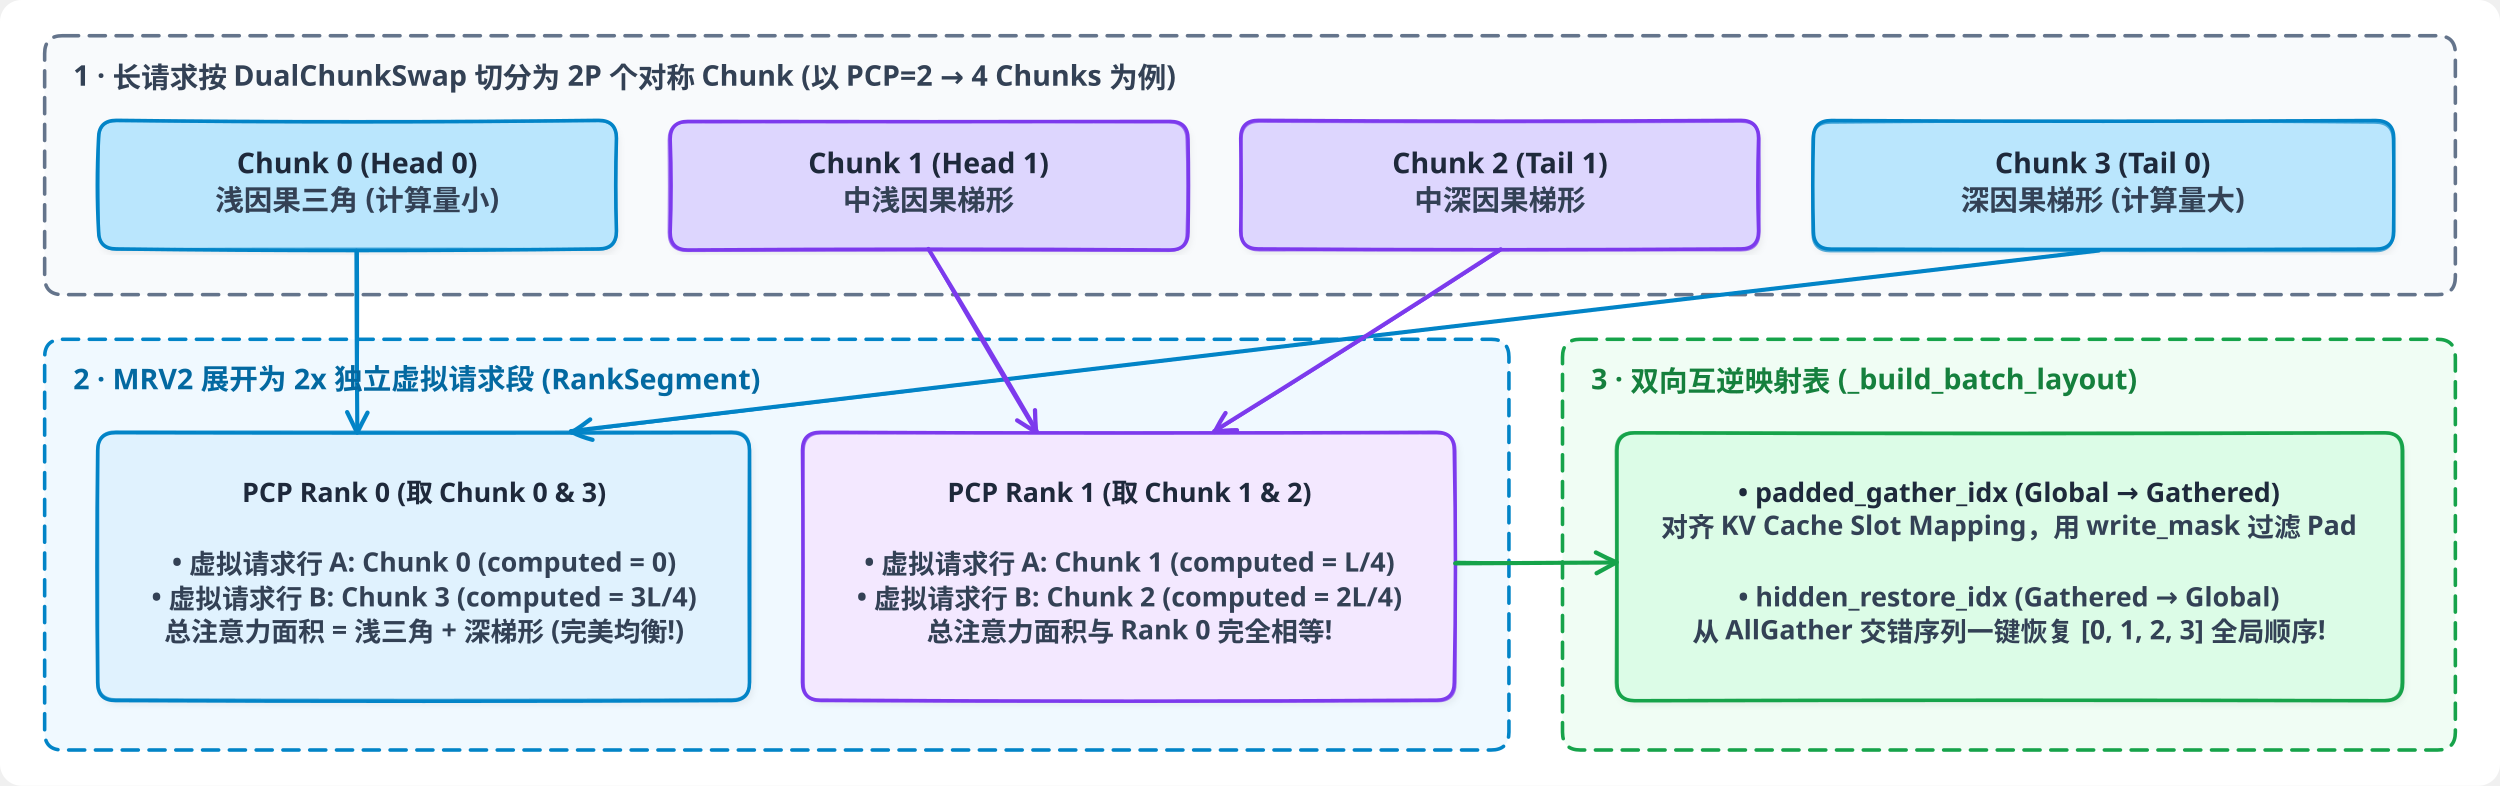
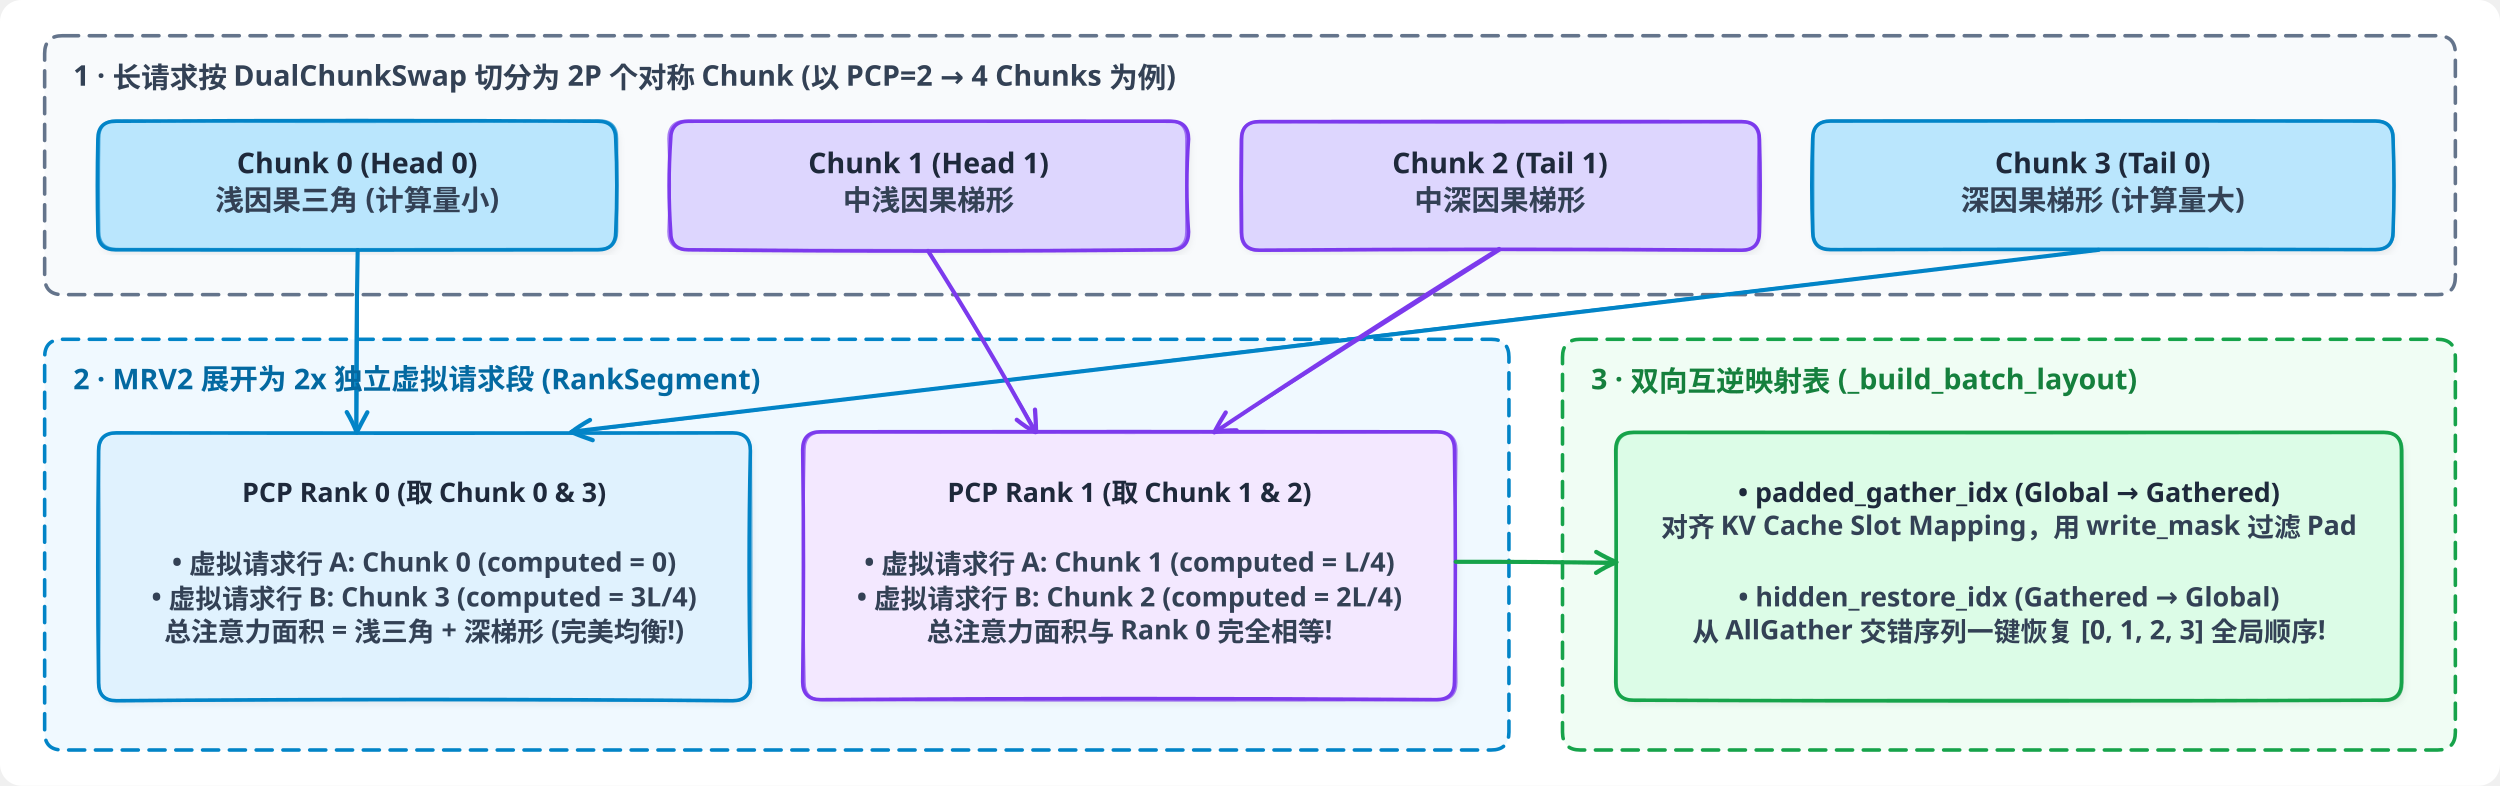
<svg xmlns="http://www.w3.org/2000/svg" viewBox="0 0 1400 440" width="1400" height="440" font-family="'Comic Sans MS', 'Segoe Print', 'Bradley Hand', 'Chalkboard SE', 'Microsoft YaHei', sans-serif">
  <defs>
    <filter id="paper-shadow" x="-2%" y="-2%" width="104%" height="106%">
      <feDropShadow dx="1.5" dy="2.5" stdDeviation="2" flood-color="#0f172a" flood-opacity="0.07" />
    </filter>
  </defs>
  <rect x="0" y="0" width="1400" height="440" fill="#ffffff" rx="12" />
  <path d="M 35.0 20 L 1365.0 20 Q 1375 20 1375 30.0 L 1375 155.0 Q 1375 165 1365.0 165 L 35.0 165 Q 25 165 25 155.0 L 25 30.0 Q 25 20 35.0 20 Z" fill="#f8fafc" stroke="none" />
  <path d="M 35.0 20 L 1365.0 20 Q 1375 20 1375 30.0 L 1375 155.0 Q 1375 165 1365.0 165 L 35.0 165 Q 25 165 25 155.0 L 25 30.0 Q 25 20 35.0 20 Z" fill="none" stroke="#64748b" stroke-width="2" stroke-linecap="round" stroke-linejoin="round" opacity="1" stroke-dasharray="9 6" />
  <path d="M 65.0 68 L 335.0 68 Q 345 68 345 78.0 L 345 130.0 Q 345 140 335.0 140 L 65.0 140 Q 55 140 55 130.0 L 55 78.0 Q 55 68 65.0 68 Z" fill="#bae6fd" stroke="none" filter="url(#paper-shadow)" />
-   <path d="M 65.2 67.4 Q 200.0 69.1 335.2 67.4 Q 345.2 67.4 345.2 77.4 Q 344.4 104.0 345.2 129.4 Q 345.2 139.4 335.2 139.4 Q 200.0 141.2 65.2 139.4 Q 55.2 139.4 55.2 129.4 Q 53.8 104.0 55.2 77.4 Q 55.2 67.4 65.2 67.4" fill="none" stroke="#0284c7" stroke-width="2" stroke-linecap="round" stroke-linejoin="round" opacity="1" />
-   <path d="M 65.3 67.7 Q 200.0 68.1 335.3 67.7 Q 345.3 67.7 345.3 77.7 Q 344.6 104.0 345.3 129.7 Q 345.3 139.7 335.3 139.7 Q 200.0 139.0 65.3 139.7 Q 55.3 139.7 55.3 129.7 Q 54.9 104.0 55.3 77.7 Q 55.3 67.7 65.3 67.7" fill="none" stroke="#0284c7" stroke-width="1.5" stroke-linecap="round" stroke-linejoin="round" opacity="0.65" />
+   <path d="M 64.8 67.9 Q 200.0 67.1 334.8 67.9 Q 344.8 67.9 344.8 77.9 Q 346.0 104.0 344.8 129.9 Q 344.8 139.9 334.8 139.9 Q 200.0 140.2 64.8 139.9 Q 54.8 139.9 54.8 129.9 Q 54.2 104.0 54.8 77.9 Q 54.8 67.9 64.8 67.9" fill="none" stroke="#0284c7" stroke-width="2" stroke-linecap="round" stroke-linejoin="round" opacity="1" />
+   <path d="M 65.5 67.5 Q 200.0 68.9 335.5 67.5 Q 345.5 67.5 345.5 77.5 Q 345.8 104.0 345.5 129.5 Q 345.5 139.5 335.5 139.5 Q 200.0 139.7 65.5 139.5 Q 55.5 139.5 55.5 129.5 Q 55.1 104.0 55.5 77.5 Q 55.5 67.5 65.5 67.5" fill="none" stroke="#0284c7" stroke-width="1.5" stroke-linecap="round" stroke-linejoin="round" opacity="0.65" />
  <path d="M 385.0 68 L 655.0 68 Q 665 68 665 78.0 L 665 130.0 Q 665 140 655.0 140 L 385.0 140 Q 375 140 375 130.0 L 375 78.0 Q 375 68 385.0 68 Z" fill="#ddd6fe" stroke="none" filter="url(#paper-shadow)" />
-   <path d="M 385.3 68.0 Q 520.0 68.3 655.3 68.0 Q 665.3 68.0 665.3 78.0 Q 665.8 104.0 665.3 130.0 Q 665.3 140.0 655.3 140.0 Q 520.0 139.1 385.3 140.0 Q 375.3 140.0 375.3 130.0 Q 376.3 104.0 375.3 78.0 Q 375.3 68.0 385.3 68.0" fill="none" stroke="#7c3aed" stroke-width="2" stroke-linecap="round" stroke-linejoin="round" opacity="1" />
-   <path d="M 384.6 68.4 Q 520.0 67.8 654.6 68.4 Q 664.6 68.4 664.6 78.4 Q 665.5 104.0 664.6 130.4 Q 664.6 140.4 654.6 140.4 Q 520.0 140.1 384.6 140.4 Q 374.6 140.4 374.6 130.4 Q 374.9 104.0 374.6 78.4 Q 374.6 68.4 384.6 68.4" fill="none" stroke="#7c3aed" stroke-width="1.5" stroke-linecap="round" stroke-linejoin="round" opacity="0.65" />
+   <path d="M 385.6 67.9 Q 520.0 67.8 655.6 67.9 Q 665.6 67.9 665.6 77.9 Q 663.7 104.0 665.6 129.9 Q 665.6 139.9 655.6 139.9 Q 520.0 141.3 385.6 139.9 Q 375.6 139.9 375.6 129.9 Q 373.8 104.0 375.6 77.9 Q 375.6 67.9 385.6 67.9" fill="none" stroke="#7c3aed" stroke-width="2" stroke-linecap="round" stroke-linejoin="round" opacity="1" />
+   <path d="M 384.4 67.7 Q 520.0 68.1 654.4 67.7 Q 664.4 67.7 664.4 77.7 Q 664.5 104.0 664.4 129.7 Q 664.4 139.7 654.4 139.7 Q 520.0 140.6 384.4 139.7 Q 374.4 139.7 374.4 129.7 Q 375.7 104.0 374.4 77.7 Q 374.4 67.7 384.4 67.7" fill="none" stroke="#7c3aed" stroke-width="1.5" stroke-linecap="round" stroke-linejoin="round" opacity="0.65" />
  <path d="M 705.0 68 L 975.0 68 Q 985 68 985 78.0 L 985 130.0 Q 985 140 975.0 140 L 705.0 140 Q 695 140 695 130.0 L 695 78.0 Q 695 68 705.0 68 Z" fill="#ddd6fe" stroke="none" filter="url(#paper-shadow)" />
-   <path d="M 704.8 67.4 Q 840.0 68.3 974.8 67.4 Q 984.8 67.4 984.8 77.4 Q 984.0 104.0 984.8 129.4 Q 984.8 139.4 974.8 139.4 Q 840.0 140.3 704.8 139.4 Q 694.8 139.4 694.8 129.4 Q 695.3 104.0 694.8 77.4 Q 694.8 67.4 704.8 67.4" fill="none" stroke="#7c3aed" stroke-width="2" stroke-linecap="round" stroke-linejoin="round" opacity="1" />
-   <path d="M 705.2 68.1 Q 840.0 68.6 975.2 68.1 Q 985.2 68.1 985.2 78.1 Q 985.6 104.0 985.2 130.1 Q 985.2 140.1 975.2 140.1 Q 840.0 139.9 705.2 140.1 Q 695.2 140.1 695.2 130.1 Q 694.2 104.0 695.2 78.1 Q 695.2 68.1 705.2 68.1" fill="none" stroke="#7c3aed" stroke-width="1.5" stroke-linecap="round" stroke-linejoin="round" opacity="0.65" />
+   <path d="M 705.3 68.1 Q 840.0 67.9 975.3 68.1 Q 985.3 68.1 985.3 78.1 Q 986.1 104.0 985.3 130.1 Q 985.3 140.1 975.3 140.1 Q 840.0 139.1 705.3 140.1 Q 695.3 140.1 695.3 130.1 Q 695.0 104.0 695.3 78.1 Q 695.3 68.1 705.3 68.1" fill="none" stroke="#7c3aed" stroke-width="2" stroke-linecap="round" stroke-linejoin="round" opacity="1" />
+   <path d="M 704.9 68.3 Q 840.0 68.9 974.9 68.3 Q 984.9 68.3 984.9 78.3 Q 984.2 104.0 984.9 130.3 Q 984.9 140.3 974.9 140.3 Q 840.0 139.5 704.9 140.3 Q 694.9 140.3 694.9 130.3 Q 694.4 104.0 694.9 78.3 Q 694.9 68.3 704.9 68.3" fill="none" stroke="#7c3aed" stroke-width="1.5" stroke-linecap="round" stroke-linejoin="round" opacity="0.65" />
  <path d="M 1025.0 68 L 1330.0 68 Q 1340 68 1340 78.0 L 1340 130.0 Q 1340 140 1330.0 140 L 1025.0 140 Q 1015 140 1015 130.0 L 1015 78.0 Q 1015 68 1025.0 68 Z" fill="#bae6fd" stroke="none" filter="url(#paper-shadow)" />
-   <path d="M 1025.5 67.5 Q 1177.5 68.3 1330.5 67.5 Q 1340.5 67.5 1340.5 77.5 Q 1340.6 104.0 1340.5 129.5 Q 1340.5 139.5 1330.5 139.5 Q 1177.5 140.0 1025.5 139.5 Q 1015.5 139.5 1015.5 129.5 Q 1014.8 104.0 1015.5 77.5 Q 1015.5 67.5 1025.5 67.5" fill="none" stroke="#0284c7" stroke-width="2" stroke-linecap="round" stroke-linejoin="round" opacity="1" />
-   <path d="M 1025.1 68.6 Q 1177.5 67.1 1330.1 68.6 Q 1340.1 68.6 1340.1 78.6 Q 1340.7 104.0 1340.1 130.6 Q 1340.1 140.6 1330.1 140.6 Q 1177.5 140.3 1025.1 140.6 Q 1015.1 140.6 1015.1 130.6 Q 1014.8 104.0 1015.1 78.6 Q 1015.1 68.6 1025.1 68.6" fill="none" stroke="#0284c7" stroke-width="1.5" stroke-linecap="round" stroke-linejoin="round" opacity="0.65" />
+   <path d="M 1025.1 67.8 Q 1177.5 67.5 1330.1 67.8 Q 1340.1 67.8 1340.1 77.8 Q 1341.2 104.0 1340.1 129.8 Q 1340.1 139.8 1330.1 139.8 Q 1177.5 139.4 1025.1 139.8 Q 1015.1 139.8 1015.1 129.8 Q 1014.1 104.0 1015.1 77.8 Q 1015.1 67.8 1025.1 67.8" fill="none" stroke="#0284c7" stroke-width="2" stroke-linecap="round" stroke-linejoin="round" opacity="1" />
+   <path d="M 1025.4 67.6 Q 1177.5 68.0 1330.4 67.6 Q 1340.4 67.6 1340.4 77.6 Q 1340.7 104.0 1340.4 129.6 Q 1340.4 139.6 1330.4 139.6 Q 1177.5 140.3 1025.4 139.6 Q 1015.4 139.6 1015.4 129.6 Q 1015.3 104.0 1015.4 77.6 Q 1015.4 67.6 1025.4 67.6" fill="none" stroke="#0284c7" stroke-width="1.5" stroke-linecap="round" stroke-linejoin="round" opacity="0.65" />
  <path d="M 35.0 190 L 835.0 190 Q 845 190 845 200.0 L 845 410.0 Q 845 420 835.0 420 L 35.0 420 Q 25 420 25 410.0 L 25 200.0 Q 25 190 35.0 190 Z" fill="#f0f9ff" stroke="none" />
  <path d="M 35.0 190 L 835.0 190 Q 845 190 845 200.0 L 845 410.0 Q 845 420 835.0 420 L 35.0 420 Q 25 420 25 410.0 L 25 200.0 Q 25 190 35.0 190 Z" fill="none" stroke="#0284c7" stroke-width="2" stroke-linecap="round" stroke-linejoin="round" opacity="1" stroke-dasharray="9 6" />
  <path d="M 65.0 242 L 410.0 242 Q 420 242 420 252.0 L 420 382.0 Q 420 392 410.0 392 L 65.0 392 Q 55 392 55 382.0 L 55 252.0 Q 55 242 65.0 242 Z" fill="#e0f2fe" stroke="none" filter="url(#paper-shadow)" />
-   <path d="M 64.7 242.3 Q 237.5 242.7 409.7 242.3 Q 419.7 242.3 419.7 252.3 Q 419.4 317.0 419.7 382.3 Q 419.7 392.3 409.7 392.3 Q 237.5 393.1 64.7 392.3 Q 54.7 392.3 54.7 382.3 Q 53.9 317.0 54.7 252.3 Q 54.7 242.3 64.7 242.3" fill="none" stroke="#0284c7" stroke-width="2" stroke-linecap="round" stroke-linejoin="round" opacity="1" />
-   <path d="M 64.9 241.7 Q 237.5 241.9 409.9 241.7 Q 419.9 241.7 419.9 251.7 Q 420.6 317.0 419.9 381.7 Q 419.9 391.7 409.9 391.7 Q 237.5 392.3 64.9 391.7 Q 54.9 391.7 54.9 381.7 Q 54.9 317.0 54.9 251.7 Q 54.9 241.7 64.9 241.7" fill="none" stroke="#0284c7" stroke-width="1.5" stroke-linecap="round" stroke-linejoin="round" opacity="0.65" />
+   <path d="M 65.2 242.4 Q 237.5 242.8 410.2 242.4 Q 420.2 242.4 420.2 252.4 Q 418.8 317.0 420.2 382.4 Q 420.2 392.4 410.2 392.4 Q 237.5 391.0 65.2 392.4 Q 55.2 392.4 55.2 382.4 Q 54.3 317.0 55.2 252.4 Q 55.2 242.4 65.2 242.4" fill="none" stroke="#0284c7" stroke-width="2" stroke-linecap="round" stroke-linejoin="round" opacity="1" />
+   <path d="M 65.4 242.5 Q 237.5 242.0 410.4 242.5 Q 420.4 242.5 420.4 252.5 Q 420.9 317.0 420.4 382.5 Q 420.4 392.5 410.4 392.5 Q 237.5 391.5 65.4 392.5 Q 55.4 392.5 55.4 382.5 Q 55.9 317.0 55.4 252.5 Q 55.4 242.5 65.4 242.5" fill="none" stroke="#0284c7" stroke-width="1.5" stroke-linecap="round" stroke-linejoin="round" opacity="0.65" />
  <path d="M 460.0 242 L 805.0 242 Q 815 242 815 252.0 L 815 382.0 Q 815 392 805.0 392 L 460.0 392 Q 450 392 450 382.0 L 450 252.0 Q 450 242 460.0 242 Z" fill="#f3e8ff" stroke="none" filter="url(#paper-shadow)" />
-   <path d="M 459.4 242.1 Q 632.5 242.9 804.4 242.1 Q 814.4 242.1 814.4 252.1 Q 815.7 317.0 814.4 382.1 Q 814.4 392.1 804.4 392.1 Q 632.5 393.2 459.4 392.1 Q 449.4 392.1 449.4 382.1 Q 450.0 317.0 449.4 252.1 Q 449.4 242.1 459.4 242.1" fill="none" stroke="#7c3aed" stroke-width="2" stroke-linecap="round" stroke-linejoin="round" opacity="1" />
-   <path d="M 460.0 242.6 Q 632.5 241.8 805.0 242.6 Q 815.0 242.6 815.0 252.6 Q 815.3 317.0 815.0 382.6 Q 815.0 392.6 805.0 392.6 Q 632.5 392.9 460.0 392.6 Q 450.0 392.6 450.0 382.6 Q 449.1 317.0 450.0 252.6 Q 450.0 242.6 460.0 242.6" fill="none" stroke="#7c3aed" stroke-width="1.5" stroke-linecap="round" stroke-linejoin="round" opacity="0.65" />
+   <path d="M 459.5 241.8 Q 632.5 241.6 804.5 241.8 Q 814.5 241.8 814.5 251.8 Q 815.5 317.0 814.5 381.8 Q 814.5 391.8 804.5 391.8 Q 632.5 390.6 459.5 391.8 Q 449.5 391.8 449.5 381.8 Q 450.4 317.0 449.5 251.8 Q 449.5 241.8 459.5 241.8" fill="none" stroke="#7c3aed" stroke-width="2" stroke-linecap="round" stroke-linejoin="round" opacity="1" />
+   <path d="M 460.5 242.0 Q 632.5 242.7 805.5 242.0 Q 815.5 242.0 815.5 252.0 Q 814.4 317.0 815.5 382.0 Q 815.5 392.0 805.5 392.0 Q 632.5 392.4 460.5 392.0 Q 450.5 392.0 450.5 382.0 Q 449.0 317.0 450.5 252.0 Q 450.5 242.0 460.5 242.0" fill="none" stroke="#7c3aed" stroke-width="1.5" stroke-linecap="round" stroke-linejoin="round" opacity="0.65" />
  <path d="M 885.0 190 L 1365.0 190 Q 1375 190 1375 200.0 L 1375 410.0 Q 1375 420 1365.0 420 L 885.0 420 Q 875 420 875 410.0 L 875 200.0 Q 875 190 885.0 190 Z" fill="#f0fdf4" stroke="none" />
  <path d="M 885.0 190 L 1365.0 190 Q 1375 190 1375 200.0 L 1375 410.0 Q 1375 420 1365.0 420 L 885.0 420 Q 875 420 875 410.0 L 875 200.0 Q 875 190 885.0 190 Z" fill="none" stroke="#16a34a" stroke-width="2" stroke-linecap="round" stroke-linejoin="round" opacity="1" stroke-dasharray="9 6" />
  <path d="M 915.0 242 L 1335.0 242 Q 1345 242 1345 252.0 L 1345 382.0 Q 1345 392 1335.0 392 L 915.0 392 Q 905 392 905 382.0 L 905 252.0 Q 905 242 915.0 242 Z" fill="#dcfce7" stroke="none" filter="url(#paper-shadow)" />
-   <path d="M 915.5 242.4 Q 1125.0 243.2 1335.5 242.4 Q 1345.5 242.4 1345.5 252.4 Q 1345.7 317.0 1345.5 382.4 Q 1345.5 392.4 1335.5 392.4 Q 1125.0 391.9 915.5 392.4 Q 905.5 392.4 905.5 382.4 Q 905.5 317.0 905.5 252.4 Q 905.5 242.4 915.5 242.4" fill="none" stroke="#16a34a" stroke-width="2" stroke-linecap="round" stroke-linejoin="round" opacity="1" />
-   <path d="M 914.9 242.2 Q 1125.0 242.6 1334.9 242.2 Q 1344.9 242.2 1344.9 252.2 Q 1345.0 317.0 1344.9 382.2 Q 1344.9 392.2 1334.9 392.2 Q 1125.0 392.0 914.9 392.2 Q 904.9 392.2 904.9 382.2 Q 905.3 317.0 904.9 252.2 Q 904.9 242.2 914.9 242.2" fill="none" stroke="#16a34a" stroke-width="1.5" stroke-linecap="round" stroke-linejoin="round" opacity="0.65" />
-   <path d="M 199.6 140.4 Q 199.7 190.7 200.1 241.7" fill="none" stroke="#0284c7" stroke-width="2.3" stroke-linecap="round" />
-   <path d="M 200.3 140.3 Q 200.7 190.4 199.9 242.1" fill="none" stroke="#0284c7" stroke-width="1.4" stroke-linecap="round" />
-   <path d="M 200.1 242.2 Q 202.8 236.7 205.8 231.1" fill="none" stroke="#0284c7" stroke-width="2.4" stroke-linecap="round" />
-   <path d="M 199.9 242.1 Q 197.1 236.5 194.4 230.8" fill="none" stroke="#0284c7" stroke-width="2.4" stroke-linecap="round" />
-   <path d="M 1175.3 140.3 Q 748.8 190.1 319.7 241.4" fill="none" stroke="#0284c7" stroke-width="2.3" stroke-linecap="round" />
-   <path d="M 1175.0 140.2 Q 747.6 190.2 320.0 241.8" fill="none" stroke="#0284c7" stroke-width="1.4" stroke-linecap="round" />
-   <path d="M 320.0 241.9 Q 325.7 244.7 331.8 246.3" fill="none" stroke="#0284c7" stroke-width="2.4" stroke-linecap="round" />
-   <path d="M 320.1 242.2 Q 325.6 238.7 330.5 234.9" fill="none" stroke="#0284c7" stroke-width="2.4" stroke-linecap="round" />
-   <path d="M 519.9 139.4 Q 551.2 190.7 580.6 241.5" fill="none" stroke="#7c3aed" stroke-width="2.3" stroke-linecap="round" />
-   <path d="M 520.0 139.8 Q 549.3 190.6 580.2 242.3" fill="none" stroke="#7c3aed" stroke-width="1.4" stroke-linecap="round" />
-   <path d="M 580.2 241.8 Q 579.7 235.3 579.6 229.7" fill="none" stroke="#7c3aed" stroke-width="2.4" stroke-linecap="round" />
-   <path d="M 579.9 241.8 Q 574.2 238.4 569.6 235.4" fill="none" stroke="#7c3aed" stroke-width="2.4" stroke-linecap="round" />
-   <path d="M 840.4 139.6 Q 760.1 191.8 679.9 241.5" fill="none" stroke="#7c3aed" stroke-width="2.3" stroke-linecap="round" />
-   <path d="M 840.0 140.4 Q 760.9 191.8 679.9 242.0" fill="none" stroke="#7c3aed" stroke-width="1.4" stroke-linecap="round" />
-   <path d="M 680.2 241.9 Q 686.3 240.9 692.7 240.9" fill="none" stroke="#7c3aed" stroke-width="2.4" stroke-linecap="round" />
-   <path d="M 680.2 241.9 Q 683.2 236.0 686.3 231.3" fill="none" stroke="#7c3aed" stroke-width="2.4" stroke-linecap="round" />
-   <path d="M 814.9 315.5 Q 860.6 315.3 904.6 315.0" fill="none" stroke="#16a34a" stroke-width="2.3" stroke-linecap="round" />
-   <path d="M 815.3 314.7 Q 859.9 315.4 904.8 314.8" fill="none" stroke="#16a34a" stroke-width="1.4" stroke-linecap="round" />
-   <path d="M 905.2 314.9 Q 900.0 312.7 893.7 309.4" fill="none" stroke="#16a34a" stroke-width="2.4" stroke-linecap="round" />
-   <path d="M 905.2 314.9 Q 899.9 317.8 894.1 321.0" fill="none" stroke="#16a34a" stroke-width="2.4" stroke-linecap="round" />
+   <path d="M 914.8 242.1 Q 1125.0 242.2 1334.8 242.1 Q 1344.8 242.1 1344.8 252.1 Q 1345.1 317.0 1344.8 382.1 Q 1344.8 392.1 1334.8 392.1 Q 1125.0 393.0 914.8 392.1 Q 904.8 392.1 904.8 382.1 Q 905.4 317.0 904.8 252.1 Q 904.8 242.1 914.8 242.1" fill="none" stroke="#16a34a" stroke-width="2" stroke-linecap="round" stroke-linejoin="round" opacity="1" />
+   <path d="M 915.3 242.4 Q 1125.0 242.7 1335.3 242.4 Q 1345.3 242.4 1345.3 252.4 Q 1345.8 317.0 1345.3 382.4 Q 1345.3 392.4 1335.3 392.4 Q 1125.0 391.5 915.3 392.4 Q 905.3 392.4 905.3 382.4 Q 904.4 317.0 905.3 252.4 Q 905.3 242.4 915.3 242.4" fill="none" stroke="#16a34a" stroke-width="1.5" stroke-linecap="round" stroke-linejoin="round" opacity="0.65" />
+   <path d="M 200.3 140.0 Q 199.4 191.3 199.5 241.7" fill="none" stroke="#0284c7" stroke-width="2.3" stroke-linecap="round" />
+   <path d="M 200.2 139.8 Q 200.5 191.6 199.9 242.4" fill="none" stroke="#0284c7" stroke-width="1.4" stroke-linecap="round" />
+   <path d="M 199.8 242.1 Q 202.4 236.9 205.7 230.9" fill="none" stroke="#0284c7" stroke-width="2.4" stroke-linecap="round" />
+   <path d="M 199.8 242.2 Q 197.4 236.2 194.2 230.8" fill="none" stroke="#0284c7" stroke-width="2.4" stroke-linecap="round" />
+   <path d="M 1175.3 139.9 Q 747.8 191.3 320.4 241.7" fill="none" stroke="#0284c7" stroke-width="2.3" stroke-linecap="round" />
+   <path d="M 1175.2 140.0 Q 747.1 190.4 319.7 242.2" fill="none" stroke="#0284c7" stroke-width="1.4" stroke-linecap="round" />
+   <path d="M 319.9 242.0 Q 325.3 244.2 331.9 246.5" fill="none" stroke="#0284c7" stroke-width="2.4" stroke-linecap="round" />
+   <path d="M 319.9 242.0 Q 324.8 238.3 330.4 235.2" fill="none" stroke="#0284c7" stroke-width="2.4" stroke-linecap="round" />
+   <path d="M 519.7 140.5 Q 551.4 190.3 579.7 241.8" fill="none" stroke="#7c3aed" stroke-width="2.3" stroke-linecap="round" />
+   <path d="M 519.8 140.2 Q 550.9 190.7 580.3 241.7" fill="none" stroke="#7c3aed" stroke-width="1.4" stroke-linecap="round" />
+   <path d="M 580.2 241.9 Q 580.1 235.7 579.6 229.4" fill="none" stroke="#7c3aed" stroke-width="2.4" stroke-linecap="round" />
+   <path d="M 579.8 242.0 Q 574.4 239.2 569.4 235.1" fill="none" stroke="#7c3aed" stroke-width="2.4" stroke-linecap="round" />
+   <path d="M 839.5 139.4 Q 758.6 189.8 680.5 241.9" fill="none" stroke="#7c3aed" stroke-width="2.3" stroke-linecap="round" />
+   <path d="M 840.0 140.1 Q 759.3 191.1 679.9 242.0" fill="none" stroke="#7c3aed" stroke-width="1.4" stroke-linecap="round" />
+   <path d="M 680.1 241.9 Q 686.4 240.9 692.5 241.0" fill="none" stroke="#7c3aed" stroke-width="2.4" stroke-linecap="round" />
+   <path d="M 680.0 242.1 Q 683.0 236.3 686.4 231.0" fill="none" stroke="#7c3aed" stroke-width="2.4" stroke-linecap="round" />
+   <path d="M 815.2 314.6 Q 861.0 314.5 904.7 315.3" fill="none" stroke="#16a34a" stroke-width="2.3" stroke-linecap="round" />
+   <path d="M 815.3 314.7 Q 859.9 315.1 905.0 314.6" fill="none" stroke="#16a34a" stroke-width="1.4" stroke-linecap="round" />
+   <path d="M 905.1 314.8 Q 898.9 312.1 893.9 309.1" fill="none" stroke="#16a34a" stroke-width="2.4" stroke-linecap="round" />
+   <path d="M 905.1 314.9 Q 898.9 317.4 893.8 320.8" fill="none" stroke="#16a34a" stroke-width="2.4" stroke-linecap="round" />
  <text x="41.0" y="48.0" font-size="16" font-weight="700" fill="#334155" text-anchor="start">1 · 长请求按 DualChunkSwap 切分为 2P 个对称 Chunk (以 PCP=2 → 4 Chunks 为例)</text>
  <text x="200.0" y="97.0" font-size="16" font-weight="700" fill="#1e293b" text-anchor="middle">Chunk 0 (Head 0)</text>
  <text x="200.0" y="117.8" font-size="16" font-weight="600" fill="#334155" text-anchor="middle">浅因果三角 (计算量小)</text>
  <text x="520.0" y="97.0" font-size="16" font-weight="700" fill="#1e293b" text-anchor="middle">Chunk 1 (Head 1)</text>
  <text x="520.0" y="117.8" font-size="16" font-weight="600" fill="#334155" text-anchor="middle">中浅因果梯形</text>
  <text x="840.0" y="97.0" font-size="16" font-weight="700" fill="#1e293b" text-anchor="middle">Chunk 2 (Tail 1)</text>
  <text x="840.0" y="117.8" font-size="16" font-weight="600" fill="#334155" text-anchor="middle">中深因果梯形</text>
  <text x="1177.5" y="97.0" font-size="16" font-weight="700" fill="#1e293b" text-anchor="middle">Chunk 3 (Tail 0)</text>
  <text x="1177.5" y="117.8" font-size="16" font-weight="600" fill="#334155" text-anchor="middle">深因果梯形 (计算量大)</text>
  <text x="41.0" y="218.0" font-size="16" font-weight="700" fill="#0369a1" text-anchor="start">2 · MRV2 展开为 2x 独立虚拟请求段 (RankSegment)</text>
  <text x="237.5" y="281.1" font-size="15" font-weight="700" fill="#1e293b" text-anchor="middle">PCP Rank 0 (取 Chunk 0 &amp; 3)</text>
  <text x="237.5" y="300.6" font-size="15" font-weight="600" fill="#334155" text-anchor="middle" />
  <text x="237.5" y="320.1" font-size="15" font-weight="600" fill="#334155" text-anchor="middle">• 虚拟请求行 A: Chunk 0 (computed = 0)</text>
  <text x="237.5" y="339.6" font-size="15" font-weight="600" fill="#334155" text-anchor="middle">• 虚拟请求行 B: Chunk 3 (computed = 3L/4)</text>
  <text x="237.5" y="359.1" font-size="15" font-weight="600" fill="#334155" text-anchor="middle">总注意力面积 = 浅三角 + 深梯形 (完美均衡!)</text>
  <text x="632.5" y="281.1" font-size="15" font-weight="700" fill="#1e293b" text-anchor="middle">PCP Rank 1 (取 Chunk 1 &amp; 2)</text>
  <text x="632.5" y="300.6" font-size="15" font-weight="600" fill="#334155" text-anchor="middle" />
  <text x="632.5" y="320.1" font-size="15" font-weight="600" fill="#334155" text-anchor="middle">• 虚拟请求行 A: Chunk 1 (computed = L/4)</text>
  <text x="632.5" y="339.6" font-size="15" font-weight="600" fill="#334155" text-anchor="middle">• 虚拟请求行 B: Chunk 2 (computed = 2L/4)</text>
  <text x="632.5" y="359.1" font-size="15" font-weight="600" fill="#334155" text-anchor="middle">总注意力面积与 Rank 0 完全相等!</text>
  <text x="891.0" y="218.0" font-size="16" font-weight="700" fill="#15803d" text-anchor="start">3 · 双向互逆映射表 (_build_batch_layout)</text>
  <text x="1125.0" y="281.1" font-size="15" font-weight="700" fill="#1e293b" text-anchor="middle">• padded_gather_idx (Global → Gathered)</text>
  <text x="1125.0" y="300.6" font-size="15" font-weight="600" fill="#334155" text-anchor="middle">  对齐 KV Cache Slot Mapping，用 write_mask 过滤 Pad</text>
  <text x="1125.0" y="320.1" font-size="15" font-weight="600" fill="#334155" text-anchor="middle" />
  <text x="1125.0" y="339.6" font-size="15" font-weight="600" fill="#334155" text-anchor="middle">• hidden_restore_idx (Gathered → Global)</text>
  <text x="1125.0" y="359.1" font-size="15" font-weight="600" fill="#334155" text-anchor="middle">  从 AllGather 交错序列一键恢复 [0, 1, 2, 3] 全局顺序!</text>
</svg>
